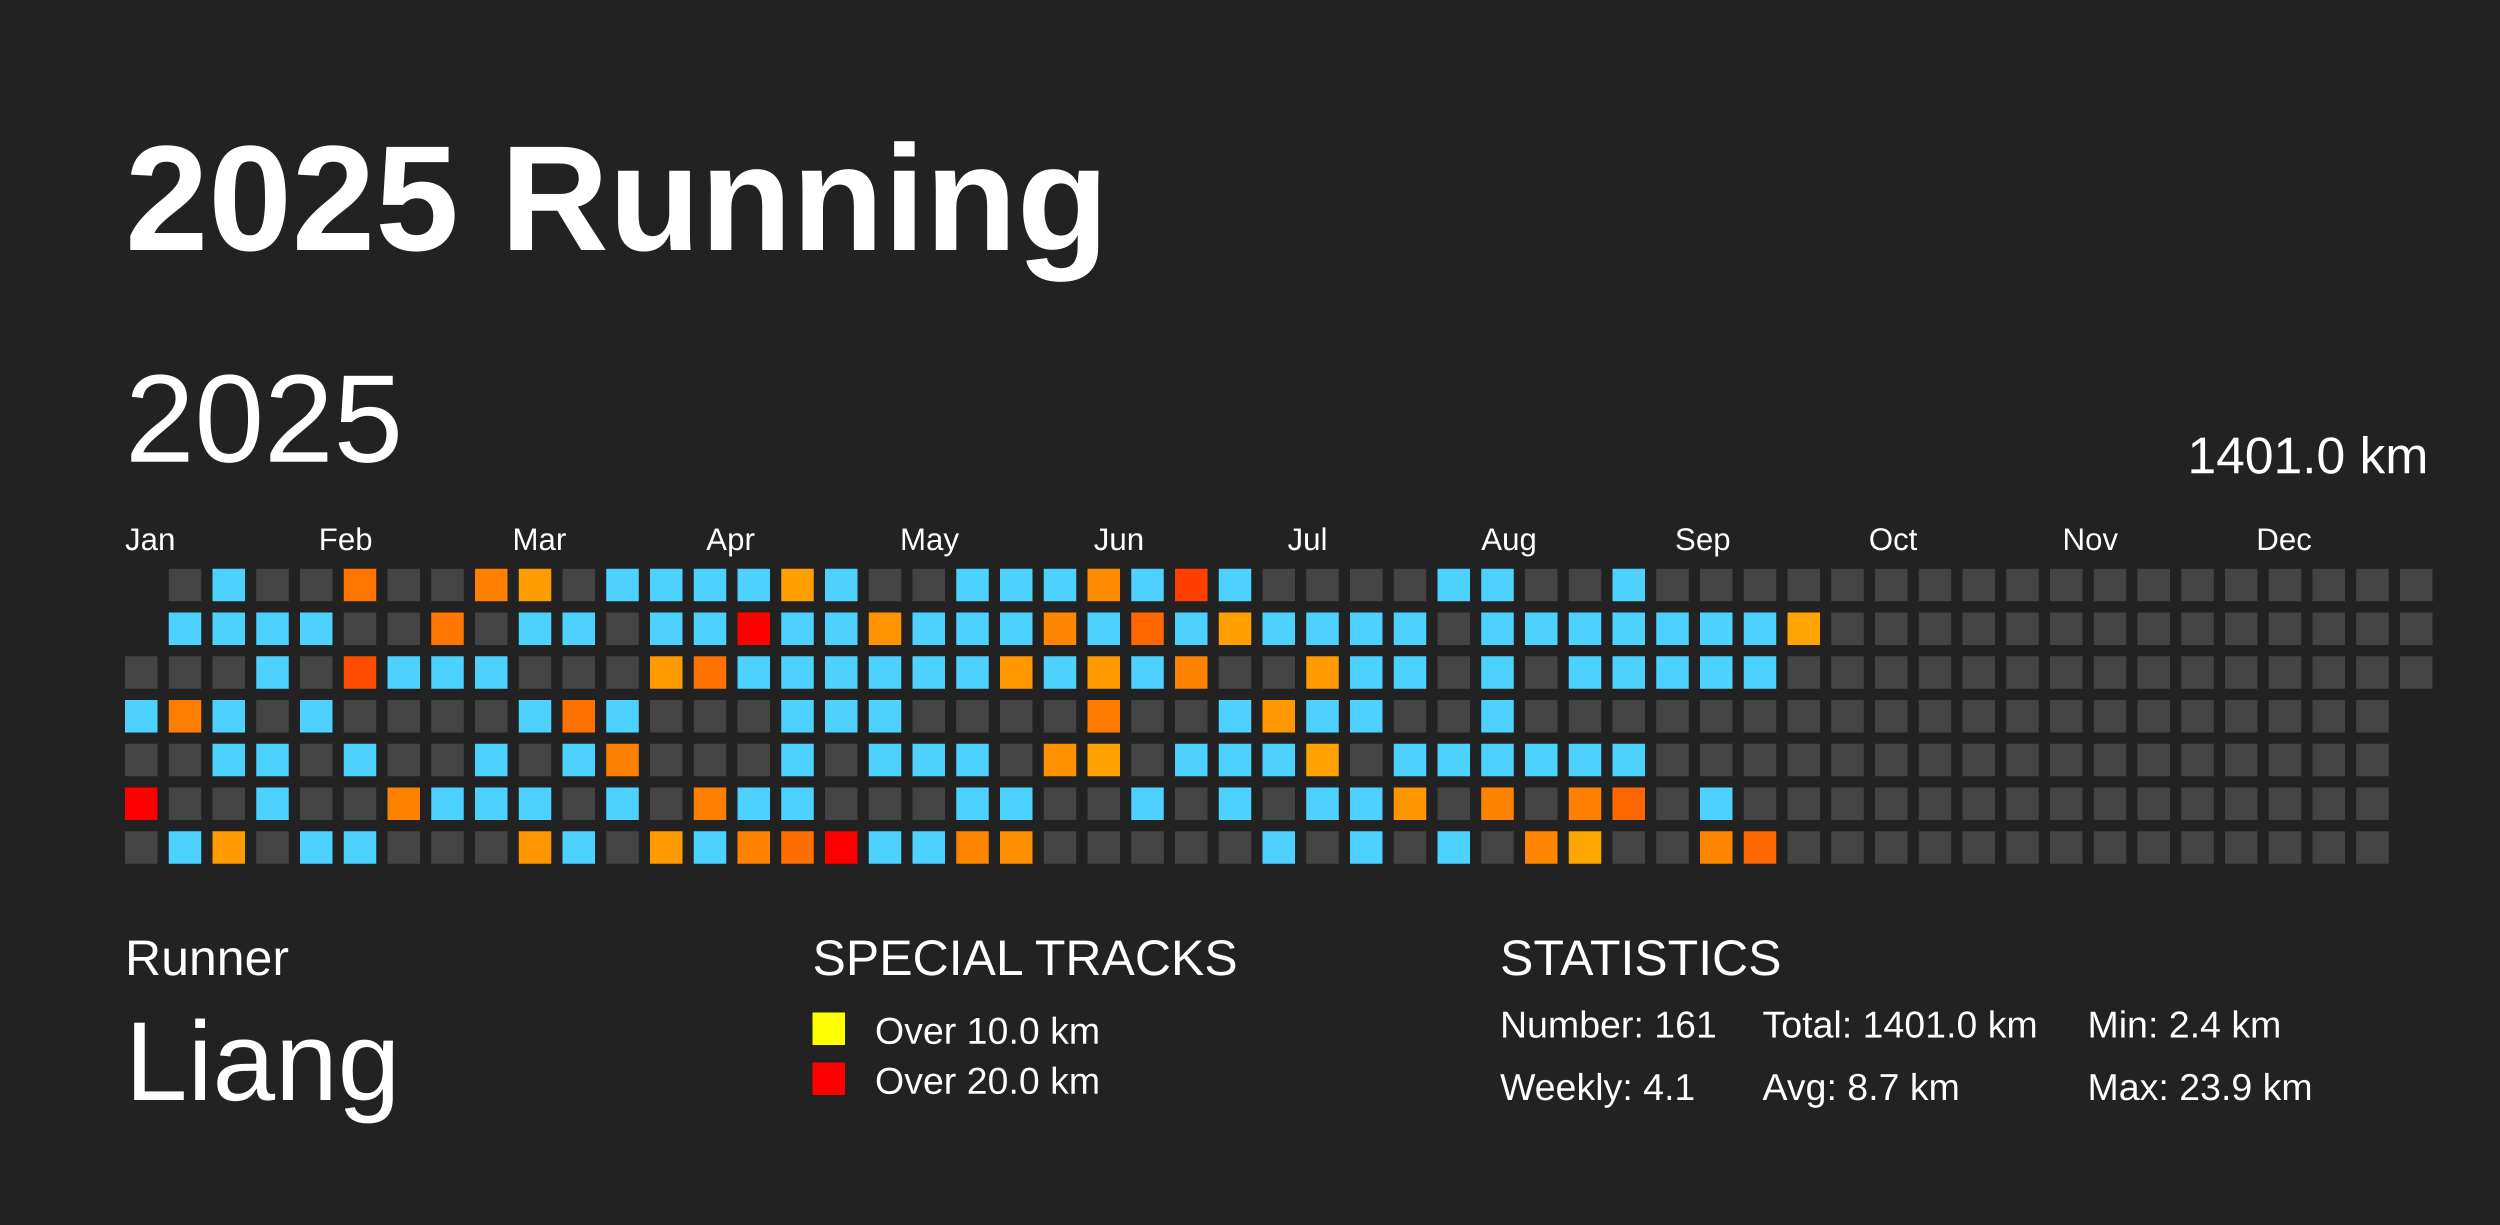
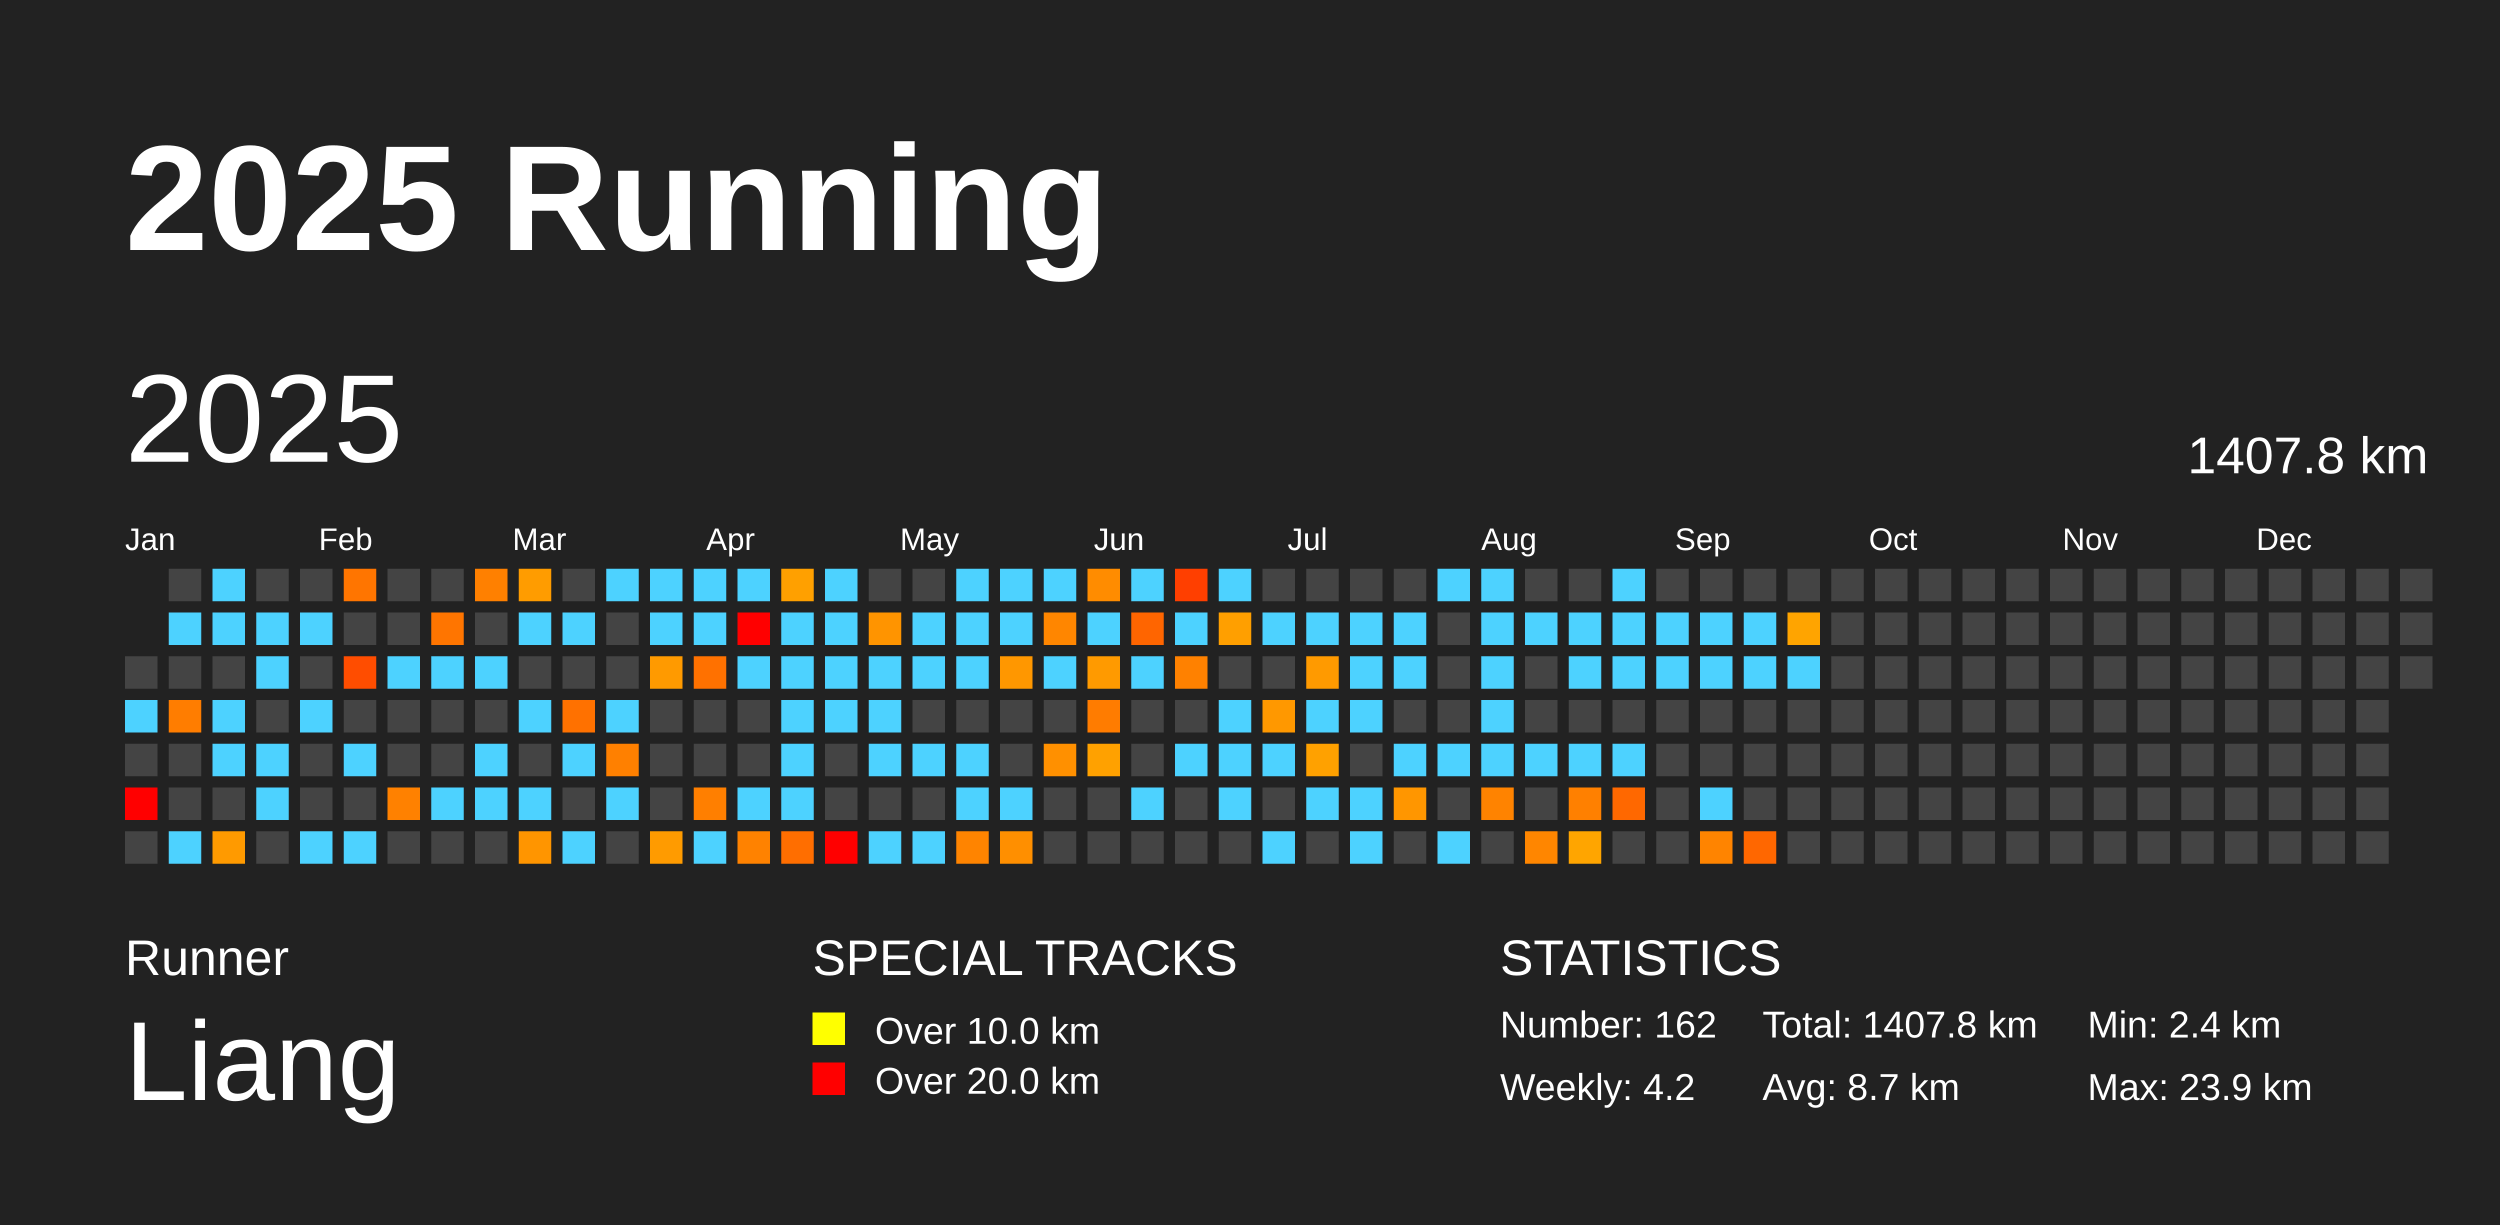
<svg xmlns="http://www.w3.org/2000/svg" baseProfile="full" height="98mm" version="1.1" viewBox="0,0,200,98" width="200mm">
  <defs />
  <rect fill="#222222" height="98" width="200" x="0" y="0" />
  <text fill="#FFFFFF" style="font-size:12px; font-family:Arial; font-weight:bold;" x="10" y="20">2025 Running</text>
  <text fill="#FFFFFF" style="font-size:4px; font-family:Arial" x="10" y="78">Runner</text>
  <text fill="#FFFFFF" style="font-size:9px; font-family:Arial" x="10" y="88">Liang</text>
  <text fill="#FFFFFF" style="font-size:4px; font-family:Arial" x="65" y="78">SPECIAL TRACKS</text>
  <rect fill="yellow" height="2.6" width="2.6" x="65" y="81" />
  <text fill="#FFFFFF" style="font-size:3px; font-family:Arial" x="70" y="83.5">Over 10.0 km</text>
  <rect fill="red" height="2.6" width="2.6" x="65" y="85" />
  <text fill="#FFFFFF" style="font-size:3px; font-family:Arial" x="70" y="87.5">Over 20.0 km</text>
  <text fill="#FFFFFF" style="font-size:4px; font-family:Arial" x="120" y="78">STATISTICS</text>
-   <text fill="#FFFFFF" style="font-size:3px; font-family:Arial" x="120" y="83">Number: 161</text>
-   <text fill="#FFFFFF" style="font-size:3px; font-family:Arial" x="120" y="88">Weekly: 4.1</text>
-   <text fill="#FFFFFF" style="font-size:3px; font-family:Arial" x="141" y="83">Total: 1401.0 km</text>
+   <text fill="#FFFFFF" style="font-size:3px; font-family:Arial" x="120" y="83">Number: 162</text>
+   <text fill="#FFFFFF" style="font-size:3px; font-family:Arial" x="120" y="88">Weekly: 4.2</text>
+   <text fill="#FFFFFF" style="font-size:3px; font-family:Arial" x="141" y="83">Total: 1407.8 km</text>
  <text fill="#FFFFFF" style="font-size:3px; font-family:Arial" x="141" y="88">Avg: 8.7 km</text>
  <text fill="#FFFFFF" style="font-size:3px; font-family:Arial" x="167" y="83">Min: 2.4 km</text>
  <text fill="#FFFFFF" style="font-size:3px; font-family:Arial" x="167" y="88">Max: 23.9 km</text>
  <text dominant-baseline="hanging" fill="#FFFFFF" style="font-size:10.0px; font-family:Arial;" x="10" y="30">2025</text>
-   <text dominant-baseline="hanging" fill="#FFFFFF" style="font-size:4.125px; font-family:Arial;" x="175" y="35">1401.0 km</text>
+   <text dominant-baseline="hanging" fill="#FFFFFF" style="font-size:4.125px; font-family:Arial;" x="175" y="35">1407.8 km</text>
  <text fill="#FFFFFF" style="font-size:2.5px; font-family:Arial" x="10.0" y="44">Jan</text>
  <text fill="#FFFFFF" style="font-size:2.5px; font-family:Arial" x="25.5" y="44">Feb</text>
  <text fill="#FFFFFF" style="font-size:2.5px; font-family:Arial" x="41.0" y="44">Mar</text>
  <text fill="#FFFFFF" style="font-size:2.5px; font-family:Arial" x="56.5" y="44">Apr</text>
  <text fill="#FFFFFF" style="font-size:2.5px; font-family:Arial" x="72.0" y="44">May</text>
  <text fill="#FFFFFF" style="font-size:2.5px; font-family:Arial" x="87.5" y="44">Jun</text>
  <text fill="#FFFFFF" style="font-size:2.5px; font-family:Arial" x="103.0" y="44">Jul</text>
  <text fill="#FFFFFF" style="font-size:2.5px; font-family:Arial" x="118.5" y="44">Aug</text>
  <text fill="#FFFFFF" style="font-size:2.5px; font-family:Arial" x="134.0" y="44">Sep</text>
  <text fill="#FFFFFF" style="font-size:2.5px; font-family:Arial" x="149.5" y="44">Oct</text>
  <text fill="#FFFFFF" style="font-size:2.5px; font-family:Arial" x="165.0" y="44">Nov</text>
  <text fill="#FFFFFF" style="font-size:2.5px; font-family:Arial" x="180.5" y="44">Dec</text>
  <rect fill="#444444" height="2.6" width="2.6" x="10.0" y="52.5" />
  <rect fill="#4dd2ff" height="2.6" width="2.6" x="10.0" y="56.0" />
  <rect fill="#444444" height="2.6" width="2.6" x="10.0" y="59.5" />
  <rect fill="red" height="2.6" width="2.6" x="10.0" y="63.0" />
  <rect fill="#444444" height="2.6" width="2.6" x="10.0" y="66.5" />
  <rect fill="#444444" height="2.6" width="2.6" x="13.5" y="45.5" />
  <rect fill="#4dd2ff" height="2.6" width="2.6" x="13.5" y="49.0" />
  <rect fill="#444444" height="2.6" width="2.6" x="13.5" y="52.5" />
  <rect fill="#ff7d00" height="2.6" width="2.6" x="13.5" y="56.0" />
  <rect fill="#444444" height="2.6" width="2.6" x="13.5" y="59.5" />
  <rect fill="#444444" height="2.6" width="2.6" x="13.5" y="63.0" />
  <rect fill="#4dd2ff" height="2.6" width="2.6" x="13.5" y="66.5" />
  <rect fill="#4dd2ff" height="2.6" width="2.6" x="17.0" y="45.5" />
  <rect fill="#4dd2ff" height="2.6" width="2.6" x="17.0" y="49.0" />
  <rect fill="#444444" height="2.6" width="2.6" x="17.0" y="52.5" />
  <rect fill="#4dd2ff" height="2.6" width="2.6" x="17.0" y="56.0" />
  <rect fill="#4dd2ff" height="2.6" width="2.6" x="17.0" y="59.5" />
  <rect fill="#444444" height="2.6" width="2.6" x="17.0" y="63.0" />
  <rect fill="#ff9a00" height="2.6" width="2.6" x="17.0" y="66.5" />
  <rect fill="#444444" height="2.6" width="2.6" x="20.5" y="45.5" />
  <rect fill="#4dd2ff" height="2.6" width="2.6" x="20.5" y="49.0" />
  <rect fill="#4dd2ff" height="2.6" width="2.6" x="20.5" y="52.5" />
  <rect fill="#444444" height="2.6" width="2.6" x="20.5" y="56.0" />
  <rect fill="#4dd2ff" height="2.6" width="2.6" x="20.5" y="59.5" />
  <rect fill="#4dd2ff" height="2.6" width="2.6" x="20.5" y="63.0" />
  <rect fill="#444444" height="2.6" width="2.6" x="20.5" y="66.5" />
  <rect fill="#444444" height="2.6" width="2.6" x="24.0" y="45.5" />
  <rect fill="#4dd2ff" height="2.6" width="2.6" x="24.0" y="49.0" />
  <rect fill="#444444" height="2.6" width="2.6" x="24.0" y="52.5" />
  <rect fill="#4dd2ff" height="2.6" width="2.6" x="24.0" y="56.0" />
  <rect fill="#444444" height="2.6" width="2.6" x="24.0" y="59.5" />
  <rect fill="#444444" height="2.6" width="2.6" x="24.0" y="63.0" />
  <rect fill="#4dd2ff" height="2.6" width="2.6" x="24.0" y="66.5" />
  <rect fill="#ff7500" height="2.6" width="2.6" x="27.5" y="45.5" />
  <rect fill="#444444" height="2.6" width="2.6" x="27.5" y="49.0" />
  <rect fill="#ff4d00" height="2.6" width="2.6" x="27.5" y="52.5" />
  <rect fill="#444444" height="2.6" width="2.6" x="27.5" y="56.0" />
  <rect fill="#4dd2ff" height="2.6" width="2.6" x="27.5" y="59.5" />
  <rect fill="#444444" height="2.6" width="2.6" x="27.5" y="63.0" />
  <rect fill="#4dd2ff" height="2.6" width="2.6" x="27.5" y="66.5" />
  <rect fill="#444444" height="2.6" width="2.6" x="31.0" y="45.5" />
  <rect fill="#444444" height="2.6" width="2.6" x="31.0" y="49.0" />
  <rect fill="#4dd2ff" height="2.6" width="2.6" x="31.0" y="52.5" />
  <rect fill="#444444" height="2.6" width="2.6" x="31.0" y="56.0" />
  <rect fill="#444444" height="2.6" width="2.6" x="31.0" y="59.5" />
  <rect fill="#ff8100" height="2.6" width="2.6" x="31.0" y="63.0" />
  <rect fill="#444444" height="2.6" width="2.6" x="31.0" y="66.5" />
  <rect fill="#444444" height="2.6" width="2.6" x="34.5" y="45.5" />
  <rect fill="#ff7500" height="2.6" width="2.6" x="34.5" y="49.0" />
  <rect fill="#4dd2ff" height="2.6" width="2.6" x="34.5" y="52.5" />
  <rect fill="#444444" height="2.6" width="2.6" x="34.5" y="56.0" />
  <rect fill="#444444" height="2.6" width="2.6" x="34.5" y="59.5" />
  <rect fill="#4dd2ff" height="2.6" width="2.6" x="34.5" y="63.0" />
  <rect fill="#444444" height="2.6" width="2.6" x="34.5" y="66.5" />
  <rect fill="#ff8000" height="2.6" width="2.6" x="38.0" y="45.5" />
  <rect fill="#444444" height="2.6" width="2.6" x="38.0" y="49.0" />
  <rect fill="#4dd2ff" height="2.6" width="2.6" x="38.0" y="52.5" />
  <rect fill="#444444" height="2.6" width="2.6" x="38.0" y="56.0" />
  <rect fill="#4dd2ff" height="2.6" width="2.6" x="38.0" y="59.5" />
  <rect fill="#4dd2ff" height="2.6" width="2.6" x="38.0" y="63.0" />
  <rect fill="#444444" height="2.6" width="2.6" x="38.0" y="66.5" />
  <rect fill="#ff9c00" height="2.6" width="2.6" x="41.5" y="45.5" />
  <rect fill="#4dd2ff" height="2.6" width="2.6" x="41.5" y="49.0" />
  <rect fill="#444444" height="2.6" width="2.6" x="41.5" y="52.5" />
  <rect fill="#4dd2ff" height="2.6" width="2.6" x="41.5" y="56.0" />
  <rect fill="#444444" height="2.6" width="2.6" x="41.5" y="59.5" />
  <rect fill="#4dd2ff" height="2.6" width="2.6" x="41.5" y="63.0" />
  <rect fill="#ff9500" height="2.6" width="2.6" x="41.5" y="66.5" />
  <rect fill="#444444" height="2.6" width="2.6" x="45.0" y="45.5" />
  <rect fill="#4dd2ff" height="2.6" width="2.6" x="45.0" y="49.0" />
  <rect fill="#444444" height="2.6" width="2.6" x="45.0" y="52.5" />
  <rect fill="#ff7100" height="2.6" width="2.6" x="45.0" y="56.0" />
  <rect fill="#4dd2ff" height="2.6" width="2.6" x="45.0" y="59.5" />
  <rect fill="#444444" height="2.6" width="2.6" x="45.0" y="63.0" />
  <rect fill="#4dd2ff" height="2.6" width="2.6" x="45.0" y="66.5" />
  <rect fill="#4dd2ff" height="2.6" width="2.6" x="48.5" y="45.5" />
  <rect fill="#444444" height="2.6" width="2.6" x="48.5" y="49.0" />
  <rect fill="#444444" height="2.6" width="2.6" x="48.5" y="52.5" />
  <rect fill="#4dd2ff" height="2.6" width="2.6" x="48.5" y="56.0" />
  <rect fill="#ff8000" height="2.6" width="2.6" x="48.5" y="59.5" />
  <rect fill="#4dd2ff" height="2.6" width="2.6" x="48.5" y="63.0" />
  <rect fill="#444444" height="2.6" width="2.6" x="48.5" y="66.5" />
  <rect fill="#4dd2ff" height="2.6" width="2.6" x="52.0" y="45.5" />
  <rect fill="#4dd2ff" height="2.6" width="2.6" x="52.0" y="49.0" />
  <rect fill="#ff9a00" height="2.6" width="2.6" x="52.0" y="52.5" />
  <rect fill="#444444" height="2.6" width="2.6" x="52.0" y="56.0" />
  <rect fill="#444444" height="2.6" width="2.6" x="52.0" y="59.5" />
  <rect fill="#444444" height="2.6" width="2.6" x="52.0" y="63.0" />
  <rect fill="#ff9b00" height="2.6" width="2.6" x="52.0" y="66.5" />
  <rect fill="#4dd2ff" height="2.6" width="2.6" x="55.5" y="45.5" />
  <rect fill="#4dd2ff" height="2.6" width="2.6" x="55.5" y="49.0" />
  <rect fill="#ff7100" height="2.6" width="2.6" x="55.5" y="52.5" />
  <rect fill="#444444" height="2.6" width="2.6" x="55.5" y="56.0" />
  <rect fill="#444444" height="2.6" width="2.6" x="55.5" y="59.5" />
  <rect fill="#ff7f00" height="2.6" width="2.6" x="55.5" y="63.0" />
  <rect fill="#4dd2ff" height="2.6" width="2.6" x="55.5" y="66.5" />
  <rect fill="#4dd2ff" height="2.6" width="2.6" x="59.0" y="45.5" />
  <rect fill="red" height="2.6" width="2.6" x="59.0" y="49.0" />
  <rect fill="#4dd2ff" height="2.6" width="2.6" x="59.0" y="52.5" />
  <rect fill="#444444" height="2.6" width="2.6" x="59.0" y="56.0" />
  <rect fill="#444444" height="2.6" width="2.6" x="59.0" y="59.5" />
  <rect fill="#4dd2ff" height="2.6" width="2.6" x="59.0" y="63.0" />
  <rect fill="#ff8200" height="2.6" width="2.6" x="59.0" y="66.5" />
  <rect fill="#ffa000" height="2.6" width="2.6" x="62.5" y="45.5" />
  <rect fill="#4dd2ff" height="2.6" width="2.6" x="62.5" y="49.0" />
  <rect fill="#4dd2ff" height="2.6" width="2.6" x="62.5" y="52.5" />
  <rect fill="#4dd2ff" height="2.6" width="2.6" x="62.5" y="56.0" />
  <rect fill="#4dd2ff" height="2.6" width="2.6" x="62.5" y="59.5" />
  <rect fill="#4dd2ff" height="2.6" width="2.6" x="62.5" y="63.0" />
  <rect fill="#ff6e00" height="2.6" width="2.6" x="62.5" y="66.5" />
  <rect fill="#4dd2ff" height="2.6" width="2.6" x="66.0" y="45.5" />
  <rect fill="#4dd2ff" height="2.6" width="2.6" x="66.0" y="49.0" />
  <rect fill="#4dd2ff" height="2.6" width="2.6" x="66.0" y="52.5" />
  <rect fill="#4dd2ff" height="2.6" width="2.6" x="66.0" y="56.0" />
  <rect fill="#444444" height="2.6" width="2.6" x="66.0" y="59.5" />
  <rect fill="#444444" height="2.6" width="2.6" x="66.0" y="63.0" />
  <rect fill="red" height="2.6" width="2.6" x="66.0" y="66.5" />
  <rect fill="#444444" height="2.6" width="2.6" x="69.5" y="45.5" />
  <rect fill="#ff9400" height="2.6" width="2.6" x="69.5" y="49.0" />
  <rect fill="#4dd2ff" height="2.6" width="2.6" x="69.5" y="52.5" />
  <rect fill="#4dd2ff" height="2.6" width="2.6" x="69.5" y="56.0" />
  <rect fill="#4dd2ff" height="2.6" width="2.6" x="69.5" y="59.5" />
  <rect fill="#444444" height="2.6" width="2.6" x="69.5" y="63.0" />
  <rect fill="#4dd2ff" height="2.6" width="2.6" x="69.5" y="66.5" />
  <rect fill="#444444" height="2.6" width="2.6" x="73.0" y="45.5" />
  <rect fill="#4dd2ff" height="2.6" width="2.6" x="73.0" y="49.0" />
  <rect fill="#4dd2ff" height="2.6" width="2.6" x="73.0" y="52.5" />
  <rect fill="#444444" height="2.6" width="2.6" x="73.0" y="56.0" />
  <rect fill="#4dd2ff" height="2.6" width="2.6" x="73.0" y="59.5" />
  <rect fill="#444444" height="2.6" width="2.6" x="73.0" y="63.0" />
  <rect fill="#4dd2ff" height="2.6" width="2.6" x="73.0" y="66.5" />
  <rect fill="#4dd2ff" height="2.6" width="2.6" x="76.5" y="45.5" />
  <rect fill="#4dd2ff" height="2.6" width="2.6" x="76.5" y="49.0" />
  <rect fill="#4dd2ff" height="2.6" width="2.6" x="76.5" y="52.5" />
  <rect fill="#444444" height="2.6" width="2.6" x="76.5" y="56.0" />
  <rect fill="#4dd2ff" height="2.6" width="2.6" x="76.5" y="59.5" />
  <rect fill="#4dd2ff" height="2.6" width="2.6" x="76.5" y="63.0" />
  <rect fill="#ff8400" height="2.6" width="2.6" x="76.5" y="66.5" />
  <rect fill="#4dd2ff" height="2.6" width="2.6" x="80.0" y="45.5" />
  <rect fill="#4dd2ff" height="2.6" width="2.6" x="80.0" y="49.0" />
  <rect fill="#ff9700" height="2.6" width="2.6" x="80.0" y="52.5" />
  <rect fill="#444444" height="2.6" width="2.6" x="80.0" y="56.0" />
  <rect fill="#444444" height="2.6" width="2.6" x="80.0" y="59.5" />
  <rect fill="#4dd2ff" height="2.6" width="2.6" x="80.0" y="63.0" />
  <rect fill="#ff8f00" height="2.6" width="2.6" x="80.0" y="66.5" />
  <rect fill="#4dd2ff" height="2.6" width="2.6" x="83.5" y="45.5" />
  <rect fill="#ff8600" height="2.6" width="2.6" x="83.5" y="49.0" />
  <rect fill="#4dd2ff" height="2.6" width="2.6" x="83.5" y="52.5" />
  <rect fill="#444444" height="2.6" width="2.6" x="83.5" y="56.0" />
  <rect fill="#ff9000" height="2.6" width="2.6" x="83.5" y="59.5" />
  <rect fill="#444444" height="2.6" width="2.6" x="83.5" y="63.0" />
  <rect fill="#444444" height="2.6" width="2.6" x="83.5" y="66.5" />
  <rect fill="#ff8c00" height="2.6" width="2.6" x="87.0" y="45.5" />
  <rect fill="#4dd2ff" height="2.6" width="2.6" x="87.0" y="49.0" />
  <rect fill="#ff9a00" height="2.6" width="2.6" x="87.0" y="52.5" />
  <rect fill="#ff7c00" height="2.6" width="2.6" x="87.0" y="56.0" />
  <rect fill="#ffa100" height="2.6" width="2.6" x="87.0" y="59.5" />
  <rect fill="#444444" height="2.6" width="2.6" x="87.0" y="63.0" />
  <rect fill="#444444" height="2.6" width="2.6" x="87.0" y="66.5" />
  <rect fill="#4dd2ff" height="2.6" width="2.6" x="90.5" y="45.5" />
  <rect fill="#ff6500" height="2.6" width="2.6" x="90.5" y="49.0" />
  <rect fill="#4dd2ff" height="2.6" width="2.6" x="90.5" y="52.5" />
  <rect fill="#444444" height="2.6" width="2.6" x="90.5" y="56.0" />
  <rect fill="#444444" height="2.6" width="2.6" x="90.5" y="59.5" />
  <rect fill="#4dd2ff" height="2.6" width="2.6" x="90.5" y="63.0" />
  <rect fill="#444444" height="2.6" width="2.6" x="90.5" y="66.5" />
  <rect fill="#ff3f00" height="2.6" width="2.6" x="94.0" y="45.5" />
  <rect fill="#4dd2ff" height="2.6" width="2.6" x="94.0" y="49.0" />
  <rect fill="#ff8100" height="2.6" width="2.6" x="94.0" y="52.5" />
  <rect fill="#444444" height="2.6" width="2.6" x="94.0" y="56.0" />
  <rect fill="#4dd2ff" height="2.6" width="2.6" x="94.0" y="59.5" />
  <rect fill="#444444" height="2.6" width="2.6" x="94.0" y="63.0" />
  <rect fill="#444444" height="2.6" width="2.6" x="94.0" y="66.5" />
  <rect fill="#4dd2ff" height="2.6" width="2.6" x="97.5" y="45.5" />
  <rect fill="#ff9f00" height="2.6" width="2.6" x="97.5" y="49.0" />
  <rect fill="#444444" height="2.6" width="2.6" x="97.5" y="52.5" />
  <rect fill="#4dd2ff" height="2.6" width="2.6" x="97.5" y="56.0" />
  <rect fill="#4dd2ff" height="2.6" width="2.6" x="97.5" y="59.5" />
  <rect fill="#4dd2ff" height="2.6" width="2.6" x="97.5" y="63.0" />
  <rect fill="#444444" height="2.6" width="2.6" x="97.5" y="66.5" />
  <rect fill="#444444" height="2.6" width="2.6" x="101.0" y="45.5" />
  <rect fill="#4dd2ff" height="2.6" width="2.6" x="101.0" y="49.0" />
  <rect fill="#444444" height="2.6" width="2.6" x="101.0" y="52.5" />
  <rect fill="#ff9800" height="2.6" width="2.6" x="101.0" y="56.0" />
  <rect fill="#4dd2ff" height="2.6" width="2.6" x="101.0" y="59.5" />
  <rect fill="#444444" height="2.6" width="2.6" x="101.0" y="63.0" />
  <rect fill="#4dd2ff" height="2.6" width="2.6" x="101.0" y="66.5" />
  <rect fill="#444444" height="2.6" width="2.6" x="104.5" y="45.5" />
  <rect fill="#4dd2ff" height="2.6" width="2.6" x="104.5" y="49.0" />
  <rect fill="#ff9a00" height="2.6" width="2.6" x="104.5" y="52.5" />
  <rect fill="#4dd2ff" height="2.6" width="2.6" x="104.5" y="56.0" />
  <rect fill="#ffa100" height="2.6" width="2.6" x="104.5" y="59.5" />
  <rect fill="#4dd2ff" height="2.6" width="2.6" x="104.5" y="63.0" />
  <rect fill="#444444" height="2.6" width="2.6" x="104.5" y="66.5" />
  <rect fill="#444444" height="2.6" width="2.6" x="108.0" y="45.5" />
  <rect fill="#4dd2ff" height="2.6" width="2.6" x="108.0" y="49.0" />
  <rect fill="#4dd2ff" height="2.6" width="2.6" x="108.0" y="52.5" />
  <rect fill="#4dd2ff" height="2.6" width="2.6" x="108.0" y="56.0" />
  <rect fill="#444444" height="2.6" width="2.6" x="108.0" y="59.5" />
  <rect fill="#4dd2ff" height="2.6" width="2.6" x="108.0" y="63.0" />
  <rect fill="#4dd2ff" height="2.6" width="2.6" x="108.0" y="66.5" />
  <rect fill="#444444" height="2.6" width="2.6" x="111.5" y="45.5" />
  <rect fill="#4dd2ff" height="2.6" width="2.6" x="111.5" y="49.0" />
  <rect fill="#4dd2ff" height="2.6" width="2.6" x="111.5" y="52.5" />
  <rect fill="#444444" height="2.6" width="2.6" x="111.5" y="56.0" />
  <rect fill="#4dd2ff" height="2.6" width="2.6" x="111.5" y="59.5" />
  <rect fill="#ff9600" height="2.6" width="2.6" x="111.5" y="63.0" />
  <rect fill="#444444" height="2.6" width="2.6" x="111.5" y="66.5" />
  <rect fill="#4dd2ff" height="2.6" width="2.6" x="115.0" y="45.5" />
  <rect fill="#444444" height="2.6" width="2.6" x="115.0" y="49.0" />
  <rect fill="#444444" height="2.6" width="2.6" x="115.0" y="52.5" />
  <rect fill="#444444" height="2.6" width="2.6" x="115.0" y="56.0" />
  <rect fill="#4dd2ff" height="2.6" width="2.6" x="115.0" y="59.5" />
  <rect fill="#444444" height="2.6" width="2.6" x="115.0" y="63.0" />
  <rect fill="#4dd2ff" height="2.6" width="2.6" x="115.0" y="66.5" />
  <rect fill="#4dd2ff" height="2.6" width="2.6" x="118.5" y="45.5" />
  <rect fill="#4dd2ff" height="2.6" width="2.6" x="118.5" y="49.0" />
  <rect fill="#4dd2ff" height="2.6" width="2.6" x="118.5" y="52.5" />
  <rect fill="#4dd2ff" height="2.6" width="2.6" x="118.5" y="56.0" />
  <rect fill="#4dd2ff" height="2.6" width="2.6" x="118.5" y="59.5" />
  <rect fill="#ff8300" height="2.6" width="2.6" x="118.5" y="63.0" />
  <rect fill="#444444" height="2.6" width="2.6" x="118.5" y="66.5" />
  <rect fill="#444444" height="2.6" width="2.6" x="122.0" y="45.5" />
  <rect fill="#4dd2ff" height="2.6" width="2.6" x="122.0" y="49.0" />
  <rect fill="#444444" height="2.6" width="2.6" x="122.0" y="52.5" />
  <rect fill="#444444" height="2.6" width="2.6" x="122.0" y="56.0" />
  <rect fill="#4dd2ff" height="2.6" width="2.6" x="122.0" y="59.5" />
  <rect fill="#444444" height="2.6" width="2.6" x="122.0" y="63.0" />
  <rect fill="#ff8600" height="2.6" width="2.6" x="122.0" y="66.5" />
  <rect fill="#444444" height="2.6" width="2.6" x="125.5" y="45.5" />
  <rect fill="#4dd2ff" height="2.6" width="2.6" x="125.5" y="49.0" />
  <rect fill="#4dd2ff" height="2.6" width="2.6" x="125.5" y="52.5" />
  <rect fill="#444444" height="2.6" width="2.6" x="125.5" y="56.0" />
  <rect fill="#4dd2ff" height="2.6" width="2.6" x="125.5" y="59.5" />
  <rect fill="#ff8000" height="2.6" width="2.6" x="125.5" y="63.0" />
  <rect fill="#ffa500" height="2.6" width="2.6" x="125.5" y="66.5" />
  <rect fill="#4dd2ff" height="2.6" width="2.6" x="129.0" y="45.5" />
  <rect fill="#4dd2ff" height="2.6" width="2.6" x="129.0" y="49.0" />
  <rect fill="#4dd2ff" height="2.6" width="2.6" x="129.0" y="52.5" />
  <rect fill="#444444" height="2.6" width="2.6" x="129.0" y="56.0" />
  <rect fill="#4dd2ff" height="2.6" width="2.6" x="129.0" y="59.5" />
  <rect fill="#ff6800" height="2.6" width="2.6" x="129.0" y="63.0" />
  <rect fill="#444444" height="2.6" width="2.6" x="129.0" y="66.5" />
  <rect fill="#444444" height="2.6" width="2.6" x="132.5" y="45.5" />
  <rect fill="#4dd2ff" height="2.6" width="2.6" x="132.5" y="49.0" />
  <rect fill="#4dd2ff" height="2.6" width="2.6" x="132.5" y="52.5" />
  <rect fill="#444444" height="2.6" width="2.6" x="132.5" y="56.0" />
  <rect fill="#444444" height="2.6" width="2.6" x="132.5" y="59.5" />
  <rect fill="#444444" height="2.6" width="2.6" x="132.5" y="63.0" />
  <rect fill="#444444" height="2.6" width="2.6" x="132.5" y="66.5" />
  <rect fill="#444444" height="2.6" width="2.6" x="136.0" y="45.5" />
  <rect fill="#4dd2ff" height="2.6" width="2.6" x="136.0" y="49.0" />
  <rect fill="#4dd2ff" height="2.6" width="2.6" x="136.0" y="52.5" />
  <rect fill="#444444" height="2.6" width="2.6" x="136.0" y="56.0" />
  <rect fill="#444444" height="2.6" width="2.6" x="136.0" y="59.5" />
  <rect fill="#4dd2ff" height="2.6" width="2.6" x="136.0" y="63.0" />
  <rect fill="#ff8400" height="2.6" width="2.6" x="136.0" y="66.5" />
  <rect fill="#444444" height="2.6" width="2.6" x="139.5" y="45.5" />
  <rect fill="#4dd2ff" height="2.6" width="2.6" x="139.5" y="49.0" />
  <rect fill="#4dd2ff" height="2.6" width="2.6" x="139.5" y="52.5" />
  <rect fill="#444444" height="2.6" width="2.6" x="139.5" y="56.0" />
  <rect fill="#444444" height="2.6" width="2.6" x="139.5" y="59.5" />
  <rect fill="#444444" height="2.6" width="2.6" x="139.5" y="63.0" />
  <rect fill="#ff6700" height="2.6" width="2.6" x="139.5" y="66.5" />
  <rect fill="#444444" height="2.6" width="2.6" x="143.0" y="45.5" />
  <rect fill="#ffa400" height="2.6" width="2.6" x="143.0" y="49.0" />
-   <rect fill="#444444" height="2.6" width="2.6" x="143.0" y="52.5" />
+   <rect fill="#4dd2ff" height="2.6" width="2.6" x="143.0" y="52.5" />
  <rect fill="#444444" height="2.6" width="2.6" x="143.0" y="56.0" />
  <rect fill="#444444" height="2.6" width="2.6" x="143.0" y="59.5" />
  <rect fill="#444444" height="2.6" width="2.6" x="143.0" y="63.0" />
  <rect fill="#444444" height="2.6" width="2.6" x="143.0" y="66.5" />
  <rect fill="#444444" height="2.6" width="2.6" x="146.5" y="45.5" />
  <rect fill="#444444" height="2.6" width="2.6" x="146.5" y="49.0" />
  <rect fill="#444444" height="2.6" width="2.6" x="146.5" y="52.5" />
  <rect fill="#444444" height="2.6" width="2.6" x="146.5" y="56.0" />
  <rect fill="#444444" height="2.6" width="2.6" x="146.5" y="59.5" />
  <rect fill="#444444" height="2.6" width="2.6" x="146.5" y="63.0" />
  <rect fill="#444444" height="2.6" width="2.6" x="146.5" y="66.5" />
  <rect fill="#444444" height="2.6" width="2.6" x="150.0" y="45.5" />
  <rect fill="#444444" height="2.6" width="2.6" x="150.0" y="49.0" />
  <rect fill="#444444" height="2.6" width="2.6" x="150.0" y="52.5" />
  <rect fill="#444444" height="2.6" width="2.6" x="150.0" y="56.0" />
  <rect fill="#444444" height="2.6" width="2.6" x="150.0" y="59.5" />
  <rect fill="#444444" height="2.6" width="2.6" x="150.0" y="63.0" />
  <rect fill="#444444" height="2.6" width="2.6" x="150.0" y="66.5" />
  <rect fill="#444444" height="2.6" width="2.6" x="153.5" y="45.5" />
  <rect fill="#444444" height="2.6" width="2.6" x="153.5" y="49.0" />
  <rect fill="#444444" height="2.6" width="2.6" x="153.5" y="52.5" />
  <rect fill="#444444" height="2.6" width="2.6" x="153.5" y="56.0" />
  <rect fill="#444444" height="2.6" width="2.6" x="153.5" y="59.5" />
  <rect fill="#444444" height="2.6" width="2.6" x="153.5" y="63.0" />
  <rect fill="#444444" height="2.6" width="2.6" x="153.5" y="66.5" />
  <rect fill="#444444" height="2.6" width="2.6" x="157.0" y="45.5" />
  <rect fill="#444444" height="2.6" width="2.6" x="157.0" y="49.0" />
  <rect fill="#444444" height="2.6" width="2.6" x="157.0" y="52.5" />
  <rect fill="#444444" height="2.6" width="2.6" x="157.0" y="56.0" />
  <rect fill="#444444" height="2.6" width="2.6" x="157.0" y="59.5" />
  <rect fill="#444444" height="2.6" width="2.6" x="157.0" y="63.0" />
  <rect fill="#444444" height="2.6" width="2.6" x="157.0" y="66.5" />
  <rect fill="#444444" height="2.6" width="2.6" x="160.5" y="45.5" />
  <rect fill="#444444" height="2.6" width="2.6" x="160.5" y="49.0" />
  <rect fill="#444444" height="2.6" width="2.6" x="160.5" y="52.5" />
  <rect fill="#444444" height="2.6" width="2.6" x="160.5" y="56.0" />
  <rect fill="#444444" height="2.6" width="2.6" x="160.5" y="59.5" />
  <rect fill="#444444" height="2.6" width="2.6" x="160.5" y="63.0" />
  <rect fill="#444444" height="2.6" width="2.6" x="160.5" y="66.5" />
  <rect fill="#444444" height="2.6" width="2.6" x="164.0" y="45.5" />
  <rect fill="#444444" height="2.6" width="2.6" x="164.0" y="49.0" />
  <rect fill="#444444" height="2.6" width="2.6" x="164.0" y="52.5" />
  <rect fill="#444444" height="2.6" width="2.6" x="164.0" y="56.0" />
  <rect fill="#444444" height="2.6" width="2.6" x="164.0" y="59.5" />
  <rect fill="#444444" height="2.6" width="2.6" x="164.0" y="63.0" />
  <rect fill="#444444" height="2.6" width="2.6" x="164.0" y="66.5" />
  <rect fill="#444444" height="2.6" width="2.6" x="167.5" y="45.5" />
  <rect fill="#444444" height="2.6" width="2.6" x="167.5" y="49.0" />
  <rect fill="#444444" height="2.6" width="2.6" x="167.5" y="52.5" />
  <rect fill="#444444" height="2.6" width="2.6" x="167.5" y="56.0" />
  <rect fill="#444444" height="2.6" width="2.6" x="167.5" y="59.5" />
  <rect fill="#444444" height="2.6" width="2.6" x="167.5" y="63.0" />
  <rect fill="#444444" height="2.6" width="2.6" x="167.5" y="66.5" />
  <rect fill="#444444" height="2.6" width="2.6" x="171.0" y="45.5" />
  <rect fill="#444444" height="2.6" width="2.6" x="171.0" y="49.0" />
  <rect fill="#444444" height="2.6" width="2.6" x="171.0" y="52.5" />
  <rect fill="#444444" height="2.6" width="2.6" x="171.0" y="56.0" />
  <rect fill="#444444" height="2.6" width="2.6" x="171.0" y="59.5" />
  <rect fill="#444444" height="2.6" width="2.6" x="171.0" y="63.0" />
  <rect fill="#444444" height="2.6" width="2.6" x="171.0" y="66.5" />
  <rect fill="#444444" height="2.6" width="2.6" x="174.5" y="45.5" />
  <rect fill="#444444" height="2.6" width="2.6" x="174.5" y="49.0" />
  <rect fill="#444444" height="2.6" width="2.6" x="174.5" y="52.5" />
  <rect fill="#444444" height="2.6" width="2.6" x="174.5" y="56.0" />
  <rect fill="#444444" height="2.6" width="2.6" x="174.5" y="59.5" />
  <rect fill="#444444" height="2.6" width="2.6" x="174.5" y="63.0" />
  <rect fill="#444444" height="2.6" width="2.6" x="174.5" y="66.5" />
  <rect fill="#444444" height="2.6" width="2.6" x="178.0" y="45.5" />
  <rect fill="#444444" height="2.6" width="2.6" x="178.0" y="49.0" />
  <rect fill="#444444" height="2.6" width="2.6" x="178.0" y="52.5" />
  <rect fill="#444444" height="2.6" width="2.6" x="178.0" y="56.0" />
  <rect fill="#444444" height="2.6" width="2.6" x="178.0" y="59.5" />
  <rect fill="#444444" height="2.6" width="2.6" x="178.0" y="63.0" />
  <rect fill="#444444" height="2.6" width="2.6" x="178.0" y="66.5" />
  <rect fill="#444444" height="2.6" width="2.6" x="181.5" y="45.5" />
  <rect fill="#444444" height="2.6" width="2.6" x="181.5" y="49.0" />
  <rect fill="#444444" height="2.6" width="2.6" x="181.5" y="52.5" />
  <rect fill="#444444" height="2.6" width="2.6" x="181.5" y="56.0" />
  <rect fill="#444444" height="2.6" width="2.6" x="181.5" y="59.5" />
  <rect fill="#444444" height="2.6" width="2.6" x="181.5" y="63.0" />
  <rect fill="#444444" height="2.6" width="2.6" x="181.5" y="66.5" />
  <rect fill="#444444" height="2.6" width="2.6" x="185.0" y="45.5" />
  <rect fill="#444444" height="2.6" width="2.6" x="185.0" y="49.0" />
  <rect fill="#444444" height="2.6" width="2.6" x="185.0" y="52.5" />
  <rect fill="#444444" height="2.6" width="2.6" x="185.0" y="56.0" />
  <rect fill="#444444" height="2.6" width="2.6" x="185.0" y="59.5" />
  <rect fill="#444444" height="2.6" width="2.6" x="185.0" y="63.0" />
  <rect fill="#444444" height="2.6" width="2.6" x="185.0" y="66.5" />
  <rect fill="#444444" height="2.6" width="2.6" x="188.5" y="45.5" />
  <rect fill="#444444" height="2.6" width="2.6" x="188.5" y="49.0" />
  <rect fill="#444444" height="2.6" width="2.6" x="188.5" y="52.5" />
  <rect fill="#444444" height="2.6" width="2.6" x="188.5" y="56.0" />
  <rect fill="#444444" height="2.6" width="2.6" x="188.5" y="59.5" />
  <rect fill="#444444" height="2.6" width="2.6" x="188.5" y="63.0" />
  <rect fill="#444444" height="2.6" width="2.6" x="188.5" y="66.5" />
  <rect fill="#444444" height="2.6" width="2.6" x="192.0" y="45.5" />
  <rect fill="#444444" height="2.6" width="2.6" x="192.0" y="49.0" />
  <rect fill="#444444" height="2.6" width="2.6" x="192.0" y="52.5" />
</svg>
